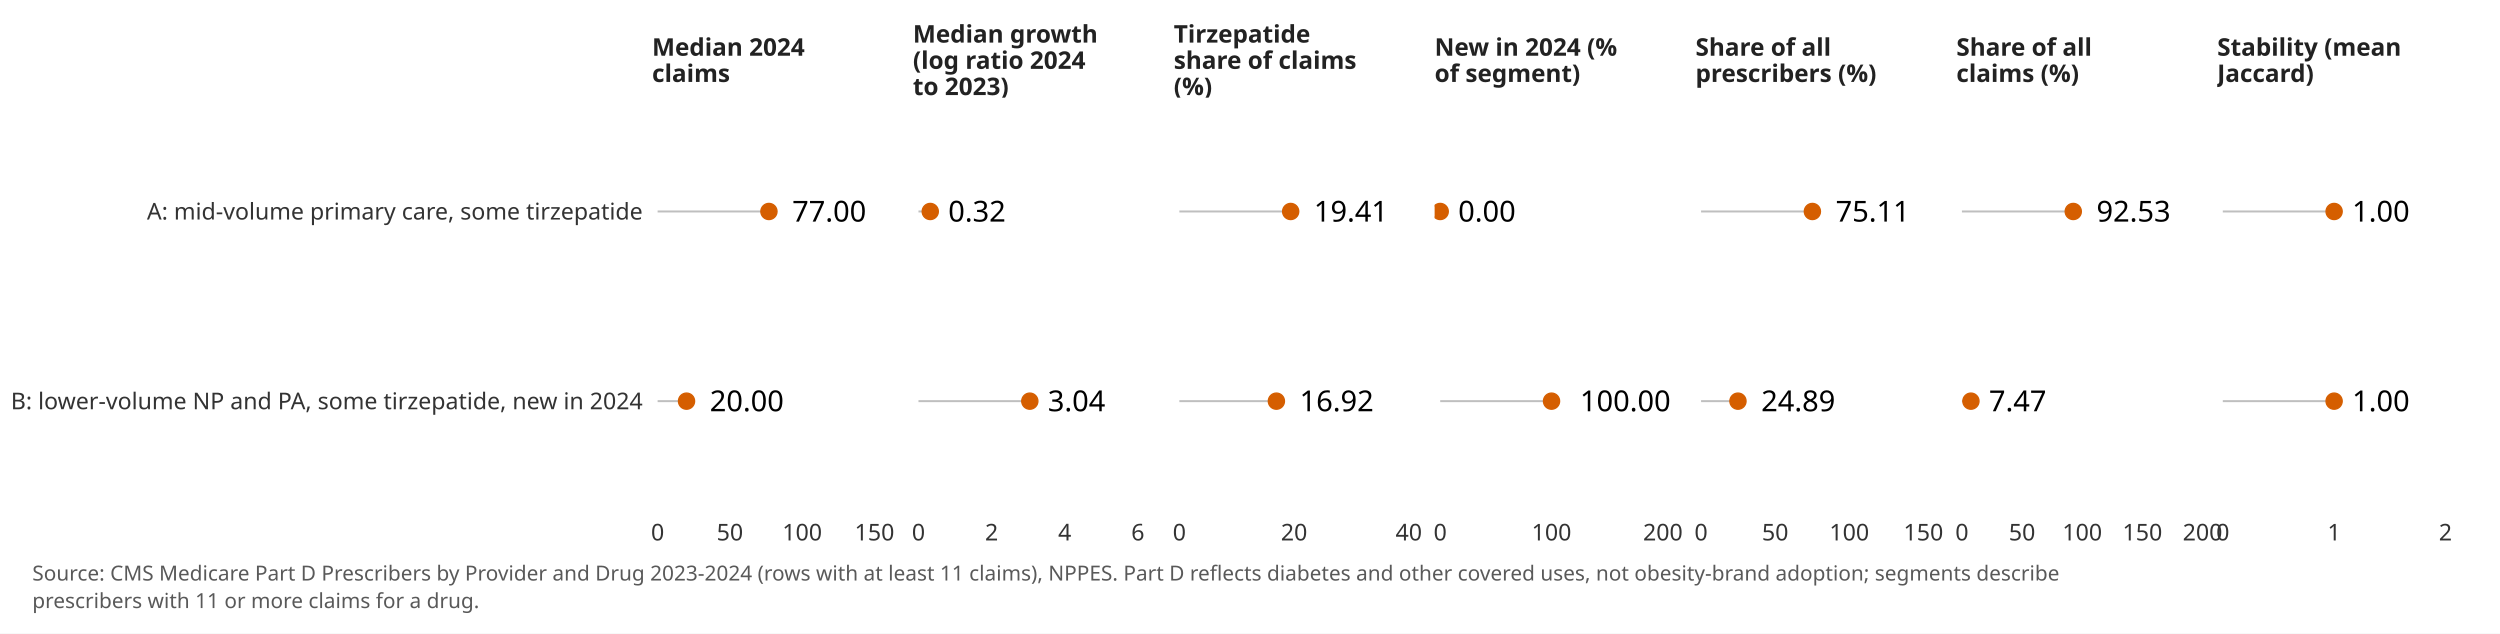
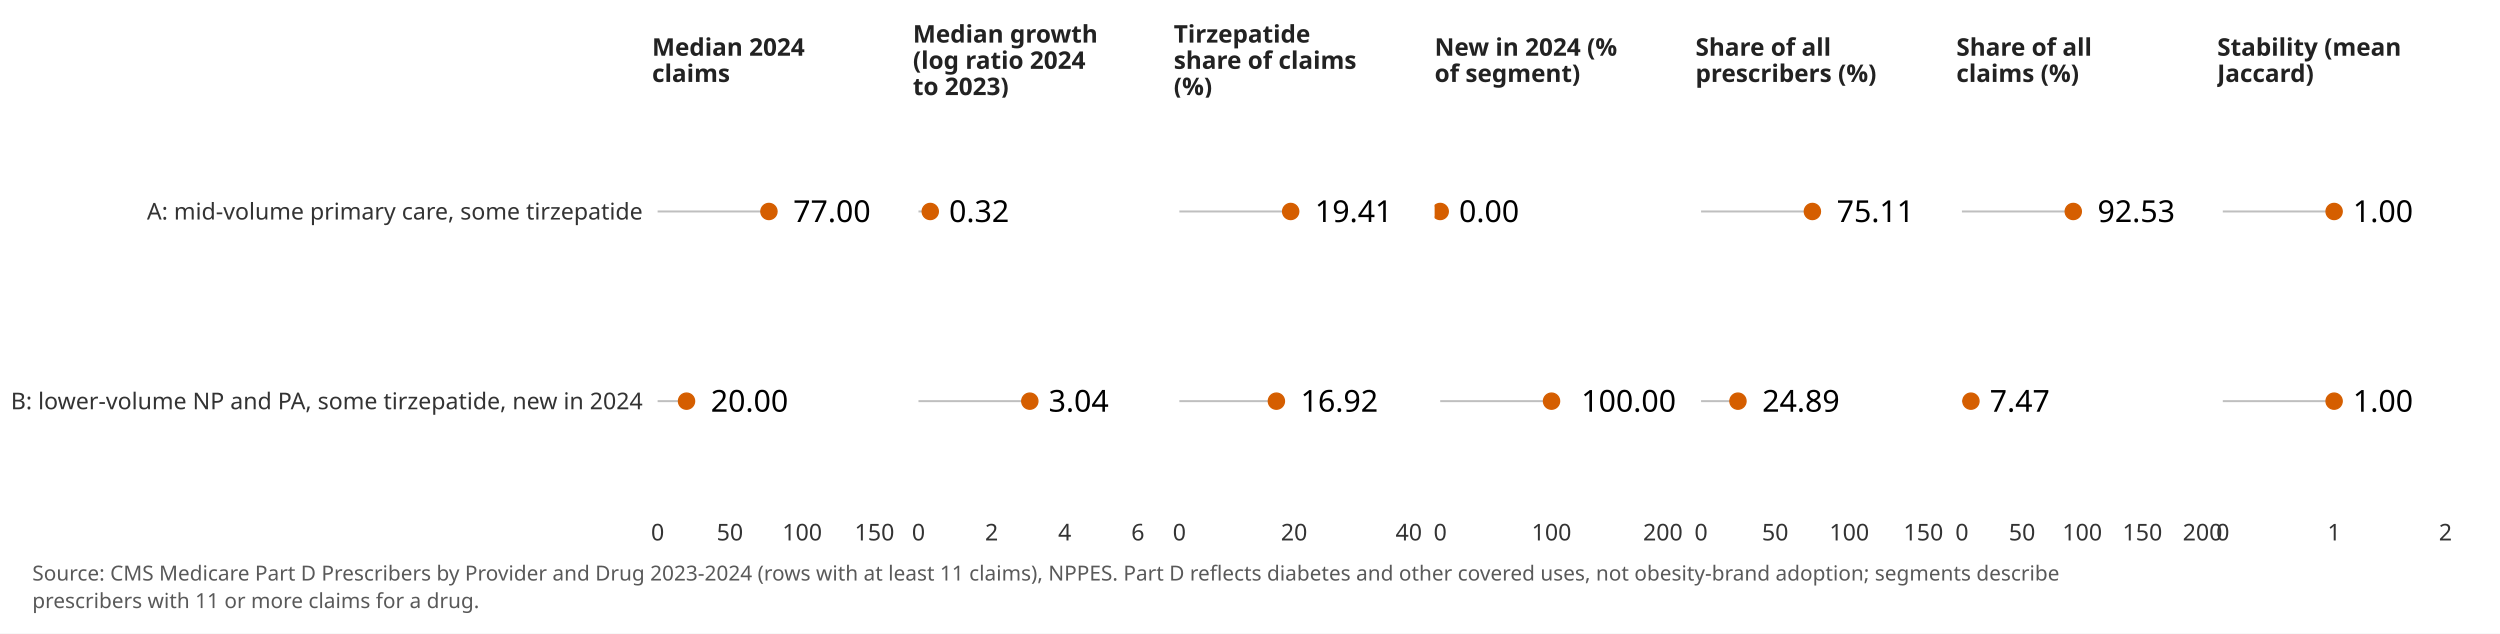
<svg xmlns="http://www.w3.org/2000/svg" width="1080.00pt" height="273.60pt" viewBox="0 0 1080.00 273.60">
  <g class="svglite">
    <defs>
      <style type="text/css">
    .svglite line, .svglite polyline, .svglite polygon, .svglite path, .svglite rect, .svglite circle {
      fill: none;
      stroke: #000000;
      stroke-linecap: round;
      stroke-linejoin: round;
      stroke-miterlimit: 10.00;
    }
    .svglite text {
      white-space: pre;
    }
    .svglite g.glyphgroup path {
      fill: inherit;
      stroke: none;
    }
  </style>
    </defs>
    <rect width="100%" height="100%" style="stroke: none; fill: #FFFFFF;" />
    <defs>
      <clipPath id="cpMC4wMHwxMDgwLjAwfDAuMDB8MjczLjYw">
        <rect x="0.00" y="0.00" width="1080.00" height="273.60" />
      </clipPath>
    </defs>
    <g clip-path="url(#cpMC4wMHwxMDgwLjAwfDAuMDB8MjczLjYw)">
      <rect x="0.00" y="-0" width="1080.00" height="273.60" style="stroke-width: 0.87; stroke: none; fill: #FFFFFF;" />
    </g>
    <defs>
      <clipPath id="cpMjgxLjY5fDM4OS45MHw0Mi4yMHwyMjIuNDY=">
        <rect x="281.69" y="42.20" width="108.21" height="180.26" />
      </clipPath>
    </defs>
    <g clip-path="url(#cpMjgxLjY5fDM4OS45MHw0Mi4yMHwyMjIuNDY=)">
      <line x1="284.09" y1="91.36" x2="332.18" y2="91.36" style="stroke-width: 0.87; stroke: #BFBFBF; stroke-linecap: butt;" />
      <line x1="284.09" y1="173.30" x2="296.58" y2="173.30" style="stroke-width: 0.87; stroke: #BFBFBF; stroke-linecap: butt;" />
      <circle cx="332.18" cy="91.36" r="3.49" style="stroke-width: 0.58; stroke: #D55E00; fill: #D55E00;" />
      <circle cx="296.58" cy="173.30" r="3.49" style="stroke-width: 0.58; stroke: #D55E00; fill: #D55E00;" />
-       <text x="342.22" y="95.73" style="font-size: 12.52px; font-family: &quot;IBM Plex Sans&quot;;" textLength="33.47px" lengthAdjust="spacingAndGlyphs">77.00</text>
-       <text x="306.62" y="177.66" style="font-size: 12.52px; font-family: &quot;IBM Plex Sans&quot;;" textLength="33.47px" lengthAdjust="spacingAndGlyphs">20.00</text>
+       <text x="342.66" y="95.92" style="font-size: 13.09px; font-family: &quot;IBM Plex Sans&quot;;" textLength="34.94px" lengthAdjust="spacingAndGlyphs">77.00</text>
+       <text x="307.06" y="177.86" style="font-size: 13.09px; font-family: &quot;IBM Plex Sans&quot;;" textLength="34.94px" lengthAdjust="spacingAndGlyphs">20.00</text>
    </g>
    <g clip-path="url(#cpMC4wMHwxMDgwLjAwfDAuMDB8MjczLjYw)">
</g>
    <defs>
      <clipPath id="cpMzk0LjM4fDUwMi41OXw0Mi4yMHwyMjIuNDY=">
        <rect x="394.38" y="42.20" width="108.21" height="180.26" />
      </clipPath>
    </defs>
    <g clip-path="url(#cpMzk0LjM4fDUwMi41OXw0Mi4yMHwyMjIuNDY=)">
      <line x1="396.78" y1="91.36" x2="401.87" y2="91.36" style="stroke-width: 0.87; stroke: #BFBFBF; stroke-linecap: butt;" />
      <line x1="396.78" y1="173.30" x2="444.88" y2="173.30" style="stroke-width: 0.87; stroke: #BFBFBF; stroke-linecap: butt;" />
      <circle cx="401.87" cy="91.36" r="3.49" style="stroke-width: 0.58; stroke: #D55E00; fill: #D55E00;" />
      <circle cx="444.88" cy="173.30" r="3.49" style="stroke-width: 0.58; stroke: #D55E00; fill: #D55E00;" />
-       <text x="409.65" y="95.73" style="font-size: 12.52px; font-family: &quot;IBM Plex Sans&quot;;" textLength="25.95px" lengthAdjust="spacingAndGlyphs">0.32</text>
-       <text x="452.66" y="177.66" style="font-size: 12.52px; font-family: &quot;IBM Plex Sans&quot;;" textLength="25.95px" lengthAdjust="spacingAndGlyphs">3.04</text>
+       <text x="410.00" y="95.92" style="font-size: 13.09px; font-family: &quot;IBM Plex Sans&quot;;" textLength="27.09px" lengthAdjust="spacingAndGlyphs">0.32</text>
+       <text x="453.00" y="177.86" style="font-size: 13.09px; font-family: &quot;IBM Plex Sans&quot;;" textLength="27.09px" lengthAdjust="spacingAndGlyphs">3.04</text>
    </g>
    <g clip-path="url(#cpMC4wMHwxMDgwLjAwfDAuMDB8MjczLjYw)">
</g>
    <defs>
      <clipPath id="cpNTA3LjA3fDYxNS4yOHw0Mi4yMHwyMjIuNDY=">
        <rect x="507.07" y="42.20" width="108.21" height="180.26" />
      </clipPath>
    </defs>
    <g clip-path="url(#cpNTA3LjA3fDYxNS4yOHw0Mi4yMHwyMjIuNDY=)">
      <line x1="509.48" y1="91.36" x2="557.57" y2="91.36" style="stroke-width: 0.87; stroke: #BFBFBF; stroke-linecap: butt;" />
      <line x1="509.48" y1="173.30" x2="551.40" y2="173.30" style="stroke-width: 0.87; stroke: #BFBFBF; stroke-linecap: butt;" />
      <circle cx="557.57" cy="91.36" r="3.49" style="stroke-width: 0.58; stroke: #D55E00; fill: #D55E00;" />
      <circle cx="551.40" cy="173.30" r="3.49" style="stroke-width: 0.58; stroke: #D55E00; fill: #D55E00;" />
-       <text x="567.61" y="95.73" style="font-size: 12.52px; font-family: &quot;IBM Plex Sans&quot;;" textLength="33.47px" lengthAdjust="spacingAndGlyphs">19.41</text>
-       <text x="561.44" y="177.66" style="font-size: 12.52px; font-family: &quot;IBM Plex Sans&quot;;" textLength="33.47px" lengthAdjust="spacingAndGlyphs">16.92</text>
+       <text x="568.05" y="95.92" style="font-size: 13.09px; font-family: &quot;IBM Plex Sans&quot;;" textLength="34.94px" lengthAdjust="spacingAndGlyphs">19.41</text>
+       <text x="561.88" y="177.86" style="font-size: 13.09px; font-family: &quot;IBM Plex Sans&quot;;" textLength="34.94px" lengthAdjust="spacingAndGlyphs">16.92</text>
    </g>
    <g clip-path="url(#cpMC4wMHwxMDgwLjAwfDAuMDB8MjczLjYw)">
</g>
    <defs>
      <clipPath id="cpNjE5Ljc2fDcyNy45N3w0Mi4yMHwyMjIuNDY=">
        <rect x="619.76" y="42.20" width="108.21" height="180.26" />
      </clipPath>
    </defs>
    <g clip-path="url(#cpNjE5Ljc2fDcyNy45N3w0Mi4yMHwyMjIuNDY=)">
      <line x1="622.17" y1="91.36" x2="622.17" y2="91.36" style="stroke-width: 0.87; stroke: #BFBFBF; stroke-linecap: butt;" />
      <line x1="622.17" y1="173.30" x2="670.26" y2="173.30" style="stroke-width: 0.87; stroke: #BFBFBF; stroke-linecap: butt;" />
      <circle cx="622.17" cy="91.36" r="3.49" style="stroke-width: 0.58; stroke: #D55E00; fill: #D55E00;" />
      <circle cx="670.26" cy="173.30" r="3.49" style="stroke-width: 0.58; stroke: #D55E00; fill: #D55E00;" />
-       <text x="629.95" y="95.73" style="font-size: 12.52px; font-family: &quot;IBM Plex Sans&quot;;" textLength="25.95px" lengthAdjust="spacingAndGlyphs">0.00</text>
-       <text x="682.56" y="177.66" style="font-size: 12.52px; font-family: &quot;IBM Plex Sans&quot;;" textLength="40.98px" lengthAdjust="spacingAndGlyphs">100.00</text>
+       <text x="630.30" y="95.92" style="font-size: 13.09px; font-family: &quot;IBM Plex Sans&quot;;" textLength="27.09px" lengthAdjust="spacingAndGlyphs">0.00</text>
+       <text x="683.10" y="177.86" style="font-size: 13.09px; font-family: &quot;IBM Plex Sans&quot;;" textLength="42.78px" lengthAdjust="spacingAndGlyphs">100.00</text>
    </g>
    <g clip-path="url(#cpMC4wMHwxMDgwLjAwfDAuMDB8MjczLjYw)">
</g>
    <defs>
      <clipPath id="cpNzMyLjQ2fDg0MC42N3w0Mi4yMHwyMjIuNDY=">
        <rect x="732.46" y="42.20" width="108.21" height="180.26" />
      </clipPath>
    </defs>
    <g clip-path="url(#cpNzMyLjQ2fDg0MC42N3w0Mi4yMHwyMjIuNDY=)">
      <line x1="734.86" y1="91.36" x2="782.95" y2="91.36" style="stroke-width: 0.87; stroke: #BFBFBF; stroke-linecap: butt;" />
      <line x1="734.86" y1="173.30" x2="750.80" y2="173.30" style="stroke-width: 0.87; stroke: #BFBFBF; stroke-linecap: butt;" />
      <circle cx="782.95" cy="91.36" r="3.49" style="stroke-width: 0.58; stroke: #D55E00; fill: #D55E00;" />
      <circle cx="750.80" cy="173.30" r="3.49" style="stroke-width: 0.58; stroke: #D55E00; fill: #D55E00;" />
-       <text x="793.00" y="95.73" style="font-size: 12.52px; font-family: &quot;IBM Plex Sans&quot;;" textLength="33.47px" lengthAdjust="spacingAndGlyphs">75.11</text>
-       <text x="760.84" y="177.66" style="font-size: 12.52px; font-family: &quot;IBM Plex Sans&quot;;" textLength="33.47px" lengthAdjust="spacingAndGlyphs">24.89</text>
+       <text x="793.44" y="95.92" style="font-size: 13.09px; font-family: &quot;IBM Plex Sans&quot;;" textLength="34.94px" lengthAdjust="spacingAndGlyphs">75.11</text>
+       <text x="761.28" y="177.86" style="font-size: 13.09px; font-family: &quot;IBM Plex Sans&quot;;" textLength="34.94px" lengthAdjust="spacingAndGlyphs">24.89</text>
    </g>
    <g clip-path="url(#cpMC4wMHwxMDgwLjAwfDAuMDB8MjczLjYw)">
</g>
    <defs>
      <clipPath id="cpODQ1LjE1fDk1My4zNnw0Mi4yMHwyMjIuNDY=">
        <rect x="845.15" y="42.20" width="108.21" height="180.26" />
      </clipPath>
    </defs>
    <g clip-path="url(#cpODQ1LjE1fDk1My4zNnw0Mi4yMHwyMjIuNDY=)">
      <line x1="847.55" y1="91.36" x2="895.65" y2="91.36" style="stroke-width: 0.87; stroke: #BFBFBF; stroke-linecap: butt;" />
      <line x1="847.55" y1="173.30" x2="851.44" y2="173.30" style="stroke-width: 0.87; stroke: #BFBFBF; stroke-linecap: butt;" />
      <circle cx="895.65" cy="91.36" r="3.49" style="stroke-width: 0.58; stroke: #D55E00; fill: #D55E00;" />
      <circle cx="851.44" cy="173.30" r="3.49" style="stroke-width: 0.58; stroke: #D55E00; fill: #D55E00;" />
-       <text x="905.69" y="95.73" style="font-size: 12.52px; font-family: &quot;IBM Plex Sans&quot;;" textLength="33.47px" lengthAdjust="spacingAndGlyphs">92.53</text>
-       <text x="859.22" y="177.66" style="font-size: 12.52px; font-family: &quot;IBM Plex Sans&quot;;" textLength="25.95px" lengthAdjust="spacingAndGlyphs">7.47</text>
+       <text x="906.13" y="95.92" style="font-size: 13.09px; font-family: &quot;IBM Plex Sans&quot;;" textLength="34.94px" lengthAdjust="spacingAndGlyphs">92.53</text>
+       <text x="859.56" y="177.86" style="font-size: 13.09px; font-family: &quot;IBM Plex Sans&quot;;" textLength="27.09px" lengthAdjust="spacingAndGlyphs">7.47</text>
    </g>
    <g clip-path="url(#cpMC4wMHwxMDgwLjAwfDAuMDB8MjczLjYw)">
</g>
    <defs>
      <clipPath id="cpOTU3Ljg0fDEwNjYuMDV8NDIuMjB8MjIyLjQ2">
        <rect x="957.84" y="42.20" width="108.21" height="180.26" />
      </clipPath>
    </defs>
    <g clip-path="url(#cpOTU3Ljg0fDEwNjYuMDV8NDIuMjB8MjIyLjQ2)">
      <line x1="960.25" y1="91.36" x2="1008.34" y2="91.36" style="stroke-width: 0.87; stroke: #BFBFBF; stroke-linecap: butt;" />
      <line x1="960.25" y1="173.30" x2="1008.34" y2="173.30" style="stroke-width: 0.87; stroke: #BFBFBF; stroke-linecap: butt;" />
      <circle cx="1008.34" cy="91.36" r="3.49" style="stroke-width: 0.58; stroke: #D55E00; fill: #D55E00;" />
      <circle cx="1008.34" cy="173.30" r="3.49" style="stroke-width: 0.58; stroke: #D55E00; fill: #D55E00;" />
-       <text x="1016.13" y="95.73" style="font-size: 12.52px; font-family: &quot;IBM Plex Sans&quot;;" textLength="25.95px" lengthAdjust="spacingAndGlyphs">1.00</text>
-       <text x="1016.13" y="177.66" style="font-size: 12.52px; font-family: &quot;IBM Plex Sans&quot;;" textLength="25.95px" lengthAdjust="spacingAndGlyphs">1.00</text>
+       <text x="1016.47" y="95.92" style="font-size: 13.09px; font-family: &quot;IBM Plex Sans&quot;;" textLength="27.09px" lengthAdjust="spacingAndGlyphs">1.00</text>
+       <text x="1016.47" y="177.86" style="font-size: 13.09px; font-family: &quot;IBM Plex Sans&quot;;" textLength="27.09px" lengthAdjust="spacingAndGlyphs">1.00</text>
    </g>
    <g clip-path="url(#cpMC4wMHwxMDgwLjAwfDAuMDB8MjczLjYw)">
</g>
    <defs>
      <clipPath id="cpMjgxLjY5fDM4OS45MHw5Ljk2fDQyLjIw">
        <rect x="281.69" y="9.96" width="108.21" height="32.23" />
      </clipPath>
    </defs>
    <g clip-path="url(#cpMjgxLjY5fDM4OS45MHw5Ljk2fDQyLjIw)">
      <text x="281.69" y="24.07" style="font-size: 10.50px; font-weight: 600;fill: #222222; font-family: &quot;IBM Plex Sans&quot;;" textLength="63.33px" lengthAdjust="spacingAndGlyphs">Median 2024</text>
      <text x="281.69" y="35.41" style="font-size: 10.50px; font-weight: 600;fill: #222222; font-family: &quot;IBM Plex Sans&quot;;" textLength="31.81px" lengthAdjust="spacingAndGlyphs">claims</text>
    </g>
    <g clip-path="url(#cpMC4wMHwxMDgwLjAwfDAuMDB8MjczLjYw)">
</g>
    <defs>
      <clipPath id="cpMzk0LjM4fDUwMi41OXw5Ljk2fDQyLjIw">
        <rect x="394.38" y="9.96" width="108.21" height="32.23" />
      </clipPath>
    </defs>
    <g clip-path="url(#cpMzk0LjM4fDUwMi41OXw5Ljk2fDQyLjIw)">
      <text x="394.38" y="18.40" style="font-size: 10.50px; font-weight: 600;fill: #222222; font-family: &quot;IBM Plex Sans&quot;;" textLength="72.44px" lengthAdjust="spacingAndGlyphs">Median growth</text>
      <text x="394.38" y="29.74" style="font-size: 10.50px; font-weight: 600;fill: #222222; font-family: &quot;IBM Plex Sans&quot;;" textLength="70.97px" lengthAdjust="spacingAndGlyphs">(log ratio 2024</text>
      <text x="394.38" y="41.08" style="font-size: 10.50px; font-weight: 600;fill: #222222; font-family: &quot;IBM Plex Sans&quot;;" textLength="40.98px" lengthAdjust="spacingAndGlyphs">to 2023)</text>
    </g>
    <g clip-path="url(#cpMC4wMHwxMDgwLjAwfDAuMDB8MjczLjYw)">
</g>
    <defs>
      <clipPath id="cpNTA3LjA3fDYxNS4yOHw5Ljk2fDQyLjIw">
        <rect x="507.07" y="9.96" width="108.21" height="32.23" />
      </clipPath>
    </defs>
    <g clip-path="url(#cpNTA3LjA3fDYxNS4yOHw5Ljk2fDQyLjIw)">
      <text x="507.07" y="18.40" style="font-size: 10.50px; font-weight: 600;fill: #222222; font-family: &quot;IBM Plex Sans&quot;;" textLength="55.22px" lengthAdjust="spacingAndGlyphs">Tirzepatide</text>
      <text x="507.07" y="29.74" style="font-size: 10.50px; font-weight: 600;fill: #222222; font-family: &quot;IBM Plex Sans&quot;;" textLength="73.52px" lengthAdjust="spacingAndGlyphs">share of claims</text>
      <text x="507.07" y="41.08" style="font-size: 10.50px; font-weight: 600;fill: #222222; font-family: &quot;IBM Plex Sans&quot;;" textLength="17.14px" lengthAdjust="spacingAndGlyphs">(%)</text>
    </g>
    <g clip-path="url(#cpMC4wMHwxMDgwLjAwfDAuMDB8MjczLjYw)">
</g>
    <defs>
      <clipPath id="cpNjE5Ljc2fDcyNy45N3w5Ljk2fDQyLjIw">
        <rect x="619.76" y="9.96" width="108.21" height="32.23" />
      </clipPath>
    </defs>
    <g clip-path="url(#cpNjE5Ljc2fDcyNy45N3w5Ljk2fDQyLjIw)">
      <text x="619.76" y="24.07" style="font-size: 10.50px; font-weight: 600;fill: #222222; font-family: &quot;IBM Plex Sans&quot;;" textLength="77.27px" lengthAdjust="spacingAndGlyphs">New in 2024 (%</text>
      <text x="619.76" y="35.41" style="font-size: 10.50px; font-weight: 600;fill: #222222; font-family: &quot;IBM Plex Sans&quot;;" textLength="57.62px" lengthAdjust="spacingAndGlyphs">of segment)</text>
    </g>
    <g clip-path="url(#cpMC4wMHwxMDgwLjAwfDAuMDB8MjczLjYw)">
</g>
    <defs>
      <clipPath id="cpNzMyLjQ2fDg0MC42N3w5Ljk2fDQyLjIw">
        <rect x="732.46" y="9.96" width="108.21" height="32.23" />
      </clipPath>
    </defs>
    <g clip-path="url(#cpNzMyLjQ2fDg0MC42N3w5Ljk2fDQyLjIw)">
      <text x="732.46" y="24.07" style="font-size: 10.50px; font-weight: 600;fill: #222222; font-family: &quot;IBM Plex Sans&quot;;" textLength="54.88px" lengthAdjust="spacingAndGlyphs">Share of all</text>
      <text x="732.46" y="35.41" style="font-size: 10.50px; font-weight: 600;fill: #222222; font-family: &quot;IBM Plex Sans&quot;;" textLength="75.02px" lengthAdjust="spacingAndGlyphs">prescribers (%)</text>
    </g>
    <g clip-path="url(#cpMC4wMHwxMDgwLjAwfDAuMDB8MjczLjYw)">
</g>
    <defs>
      <clipPath id="cpODQ1LjE1fDk1My4zNnw5Ljk2fDQyLjIw">
        <rect x="845.15" y="9.96" width="108.21" height="32.23" />
      </clipPath>
    </defs>
    <g clip-path="url(#cpODQ1LjE1fDk1My4zNnw5Ljk2fDQyLjIw)">
      <text x="845.15" y="24.07" style="font-size: 10.50px; font-weight: 600;fill: #222222; font-family: &quot;IBM Plex Sans&quot;;" textLength="54.88px" lengthAdjust="spacingAndGlyphs">Share of all</text>
      <text x="845.15" y="35.41" style="font-size: 10.50px; font-weight: 600;fill: #222222; font-family: &quot;IBM Plex Sans&quot;;" textLength="51.44px" lengthAdjust="spacingAndGlyphs">claims (%)</text>
    </g>
    <g clip-path="url(#cpMC4wMHwxMDgwLjAwfDAuMDB8MjczLjYw)">
</g>
    <defs>
      <clipPath id="cpOTU3Ljg0fDEwNjYuMDV8OS45Nnw0Mi4yMA==">
        <rect x="957.84" y="9.96" width="108.21" height="32.23" />
      </clipPath>
    </defs>
    <g clip-path="url(#cpOTU3Ljg0fDEwNjYuMDV8OS45Nnw0Mi4yMA==)">
      <text x="957.84" y="24.07" style="font-size: 10.50px; font-weight: 600;fill: #222222; font-family: &quot;IBM Plex Sans&quot;;" textLength="74.02px" lengthAdjust="spacingAndGlyphs">Stability (mean</text>
      <text x="957.84" y="35.41" style="font-size: 10.50px; font-weight: 600;fill: #222222; font-family: &quot;IBM Plex Sans&quot;;" textLength="42.11px" lengthAdjust="spacingAndGlyphs">Jaccard)</text>
    </g>
    <g clip-path="url(#cpMC4wMHwxMDgwLjAwfDAuMDB8MjczLjYw)">
      <text x="284.09" y="233.48" text-anchor="middle" style="font-size: 10.00px;fill: #333333; font-family: &quot;IBM Plex Sans&quot;;" textLength="6.00px" lengthAdjust="spacingAndGlyphs">0</text>
      <text x="315.32" y="233.48" text-anchor="middle" style="font-size: 10.00px;fill: #333333; font-family: &quot;IBM Plex Sans&quot;;" textLength="12.00px" lengthAdjust="spacingAndGlyphs">50</text>
      <text x="346.55" y="233.48" text-anchor="middle" style="font-size: 10.00px;fill: #333333; font-family: &quot;IBM Plex Sans&quot;;" textLength="18.00px" lengthAdjust="spacingAndGlyphs">100</text>
      <text x="377.78" y="233.48" text-anchor="middle" style="font-size: 10.00px;fill: #333333; font-family: &quot;IBM Plex Sans&quot;;" textLength="18.00px" lengthAdjust="spacingAndGlyphs">150</text>
      <text x="396.78" y="233.48" text-anchor="middle" style="font-size: 10.00px;fill: #333333; font-family: &quot;IBM Plex Sans&quot;;" textLength="6.00px" lengthAdjust="spacingAndGlyphs">0</text>
      <text x="428.37" y="233.48" text-anchor="middle" style="font-size: 10.00px;fill: #333333; font-family: &quot;IBM Plex Sans&quot;;" textLength="6.00px" lengthAdjust="spacingAndGlyphs">2</text>
      <text x="459.96" y="233.48" text-anchor="middle" style="font-size: 10.00px;fill: #333333; font-family: &quot;IBM Plex Sans&quot;;" textLength="6.00px" lengthAdjust="spacingAndGlyphs">4</text>
      <text x="491.55" y="233.48" text-anchor="middle" style="font-size: 10.00px;fill: #333333; font-family: &quot;IBM Plex Sans&quot;;" textLength="6.00px" lengthAdjust="spacingAndGlyphs">6</text>
      <text x="509.48" y="233.48" text-anchor="middle" style="font-size: 10.00px;fill: #333333; font-family: &quot;IBM Plex Sans&quot;;" textLength="6.00px" lengthAdjust="spacingAndGlyphs">0</text>
      <text x="559.04" y="233.48" text-anchor="middle" style="font-size: 10.00px;fill: #333333; font-family: &quot;IBM Plex Sans&quot;;" textLength="12.00px" lengthAdjust="spacingAndGlyphs">20</text>
      <text x="608.60" y="233.48" text-anchor="middle" style="font-size: 10.00px;fill: #333333; font-family: &quot;IBM Plex Sans&quot;;" textLength="12.00px" lengthAdjust="spacingAndGlyphs">40</text>
      <text x="622.17" y="233.48" text-anchor="middle" style="font-size: 10.00px;fill: #333333; font-family: &quot;IBM Plex Sans&quot;;" textLength="6.00px" lengthAdjust="spacingAndGlyphs">0</text>
      <text x="670.26" y="233.48" text-anchor="middle" style="font-size: 10.00px;fill: #333333; font-family: &quot;IBM Plex Sans&quot;;" textLength="18.00px" lengthAdjust="spacingAndGlyphs">100</text>
      <text x="718.36" y="233.48" text-anchor="middle" style="font-size: 10.00px;fill: #333333; font-family: &quot;IBM Plex Sans&quot;;" textLength="18.00px" lengthAdjust="spacingAndGlyphs">200</text>
      <text x="734.86" y="233.48" text-anchor="middle" style="font-size: 10.00px;fill: #333333; font-family: &quot;IBM Plex Sans&quot;;" textLength="6.00px" lengthAdjust="spacingAndGlyphs">0</text>
      <text x="766.88" y="233.48" text-anchor="middle" style="font-size: 10.00px;fill: #333333; font-family: &quot;IBM Plex Sans&quot;;" textLength="12.00px" lengthAdjust="spacingAndGlyphs">50</text>
      <text x="798.89" y="233.48" text-anchor="middle" style="font-size: 10.00px;fill: #333333; font-family: &quot;IBM Plex Sans&quot;;" textLength="18.00px" lengthAdjust="spacingAndGlyphs">100</text>
      <text x="830.91" y="233.48" text-anchor="middle" style="font-size: 10.00px;fill: #333333; font-family: &quot;IBM Plex Sans&quot;;" textLength="18.00px" lengthAdjust="spacingAndGlyphs">150</text>
      <text x="847.55" y="233.48" text-anchor="middle" style="font-size: 10.00px;fill: #333333; font-family: &quot;IBM Plex Sans&quot;;" textLength="6.00px" lengthAdjust="spacingAndGlyphs">0</text>
      <text x="873.54" y="233.48" text-anchor="middle" style="font-size: 10.00px;fill: #333333; font-family: &quot;IBM Plex Sans&quot;;" textLength="12.00px" lengthAdjust="spacingAndGlyphs">50</text>
      <text x="899.53" y="233.48" text-anchor="middle" style="font-size: 10.00px;fill: #333333; font-family: &quot;IBM Plex Sans&quot;;" textLength="18.00px" lengthAdjust="spacingAndGlyphs">100</text>
      <text x="925.52" y="233.48" text-anchor="middle" style="font-size: 10.00px;fill: #333333; font-family: &quot;IBM Plex Sans&quot;;" textLength="18.00px" lengthAdjust="spacingAndGlyphs">150</text>
      <text x="951.50" y="233.48" text-anchor="middle" style="font-size: 10.00px;fill: #333333; font-family: &quot;IBM Plex Sans&quot;;" textLength="18.00px" lengthAdjust="spacingAndGlyphs">200</text>
      <text x="960.25" y="233.48" text-anchor="middle" style="font-size: 10.00px;fill: #333333; font-family: &quot;IBM Plex Sans&quot;;" textLength="6.00px" lengthAdjust="spacingAndGlyphs">0</text>
      <text x="1008.34" y="233.48" text-anchor="middle" style="font-size: 10.00px;fill: #333333; font-family: &quot;IBM Plex Sans&quot;;" textLength="6.00px" lengthAdjust="spacingAndGlyphs">1</text>
      <text x="1056.43" y="233.48" text-anchor="middle" style="font-size: 10.00px;fill: #333333; font-family: &quot;IBM Plex Sans&quot;;" textLength="6.00px" lengthAdjust="spacingAndGlyphs">2</text>
      <text x="277.65" y="176.79" text-anchor="end" style="font-size: 10.00px;fill: #333333; font-family: &quot;IBM Plex Sans&quot;;" textLength="263.70px" lengthAdjust="spacingAndGlyphs">B: lower-volume NP and PA, some tirzepatide, new in 2024</text>
      <text x="277.65" y="94.85" text-anchor="end" style="font-size: 10.00px;fill: #333333; font-family: &quot;IBM Plex Sans&quot;;" textLength="204.75px" lengthAdjust="spacingAndGlyphs">A: mid-volume primary care, some tirzepatide</text>
      <text x="13.95" y="250.80" style="font-size: 9.00px;fill: #595959; font-family: &quot;IBM Plex Sans&quot;;" textLength="844.20px" lengthAdjust="spacingAndGlyphs">Source: CMS Medicare Part D Prescribers by Provider and Drug 2023-2024 (rows with at least 11 claims), NPPES. Part D reflects diabetes and other covered uses, not obesity-brand adoption; segments describe</text>
      <text x="13.95" y="262.68" style="font-size: 9.00px;fill: #595959; font-family: &quot;IBM Plex Sans&quot;;" textLength="183.67px" lengthAdjust="spacingAndGlyphs">prescribers with 11 or more claims for a drug.</text>
    </g>
  </g>
</svg>
